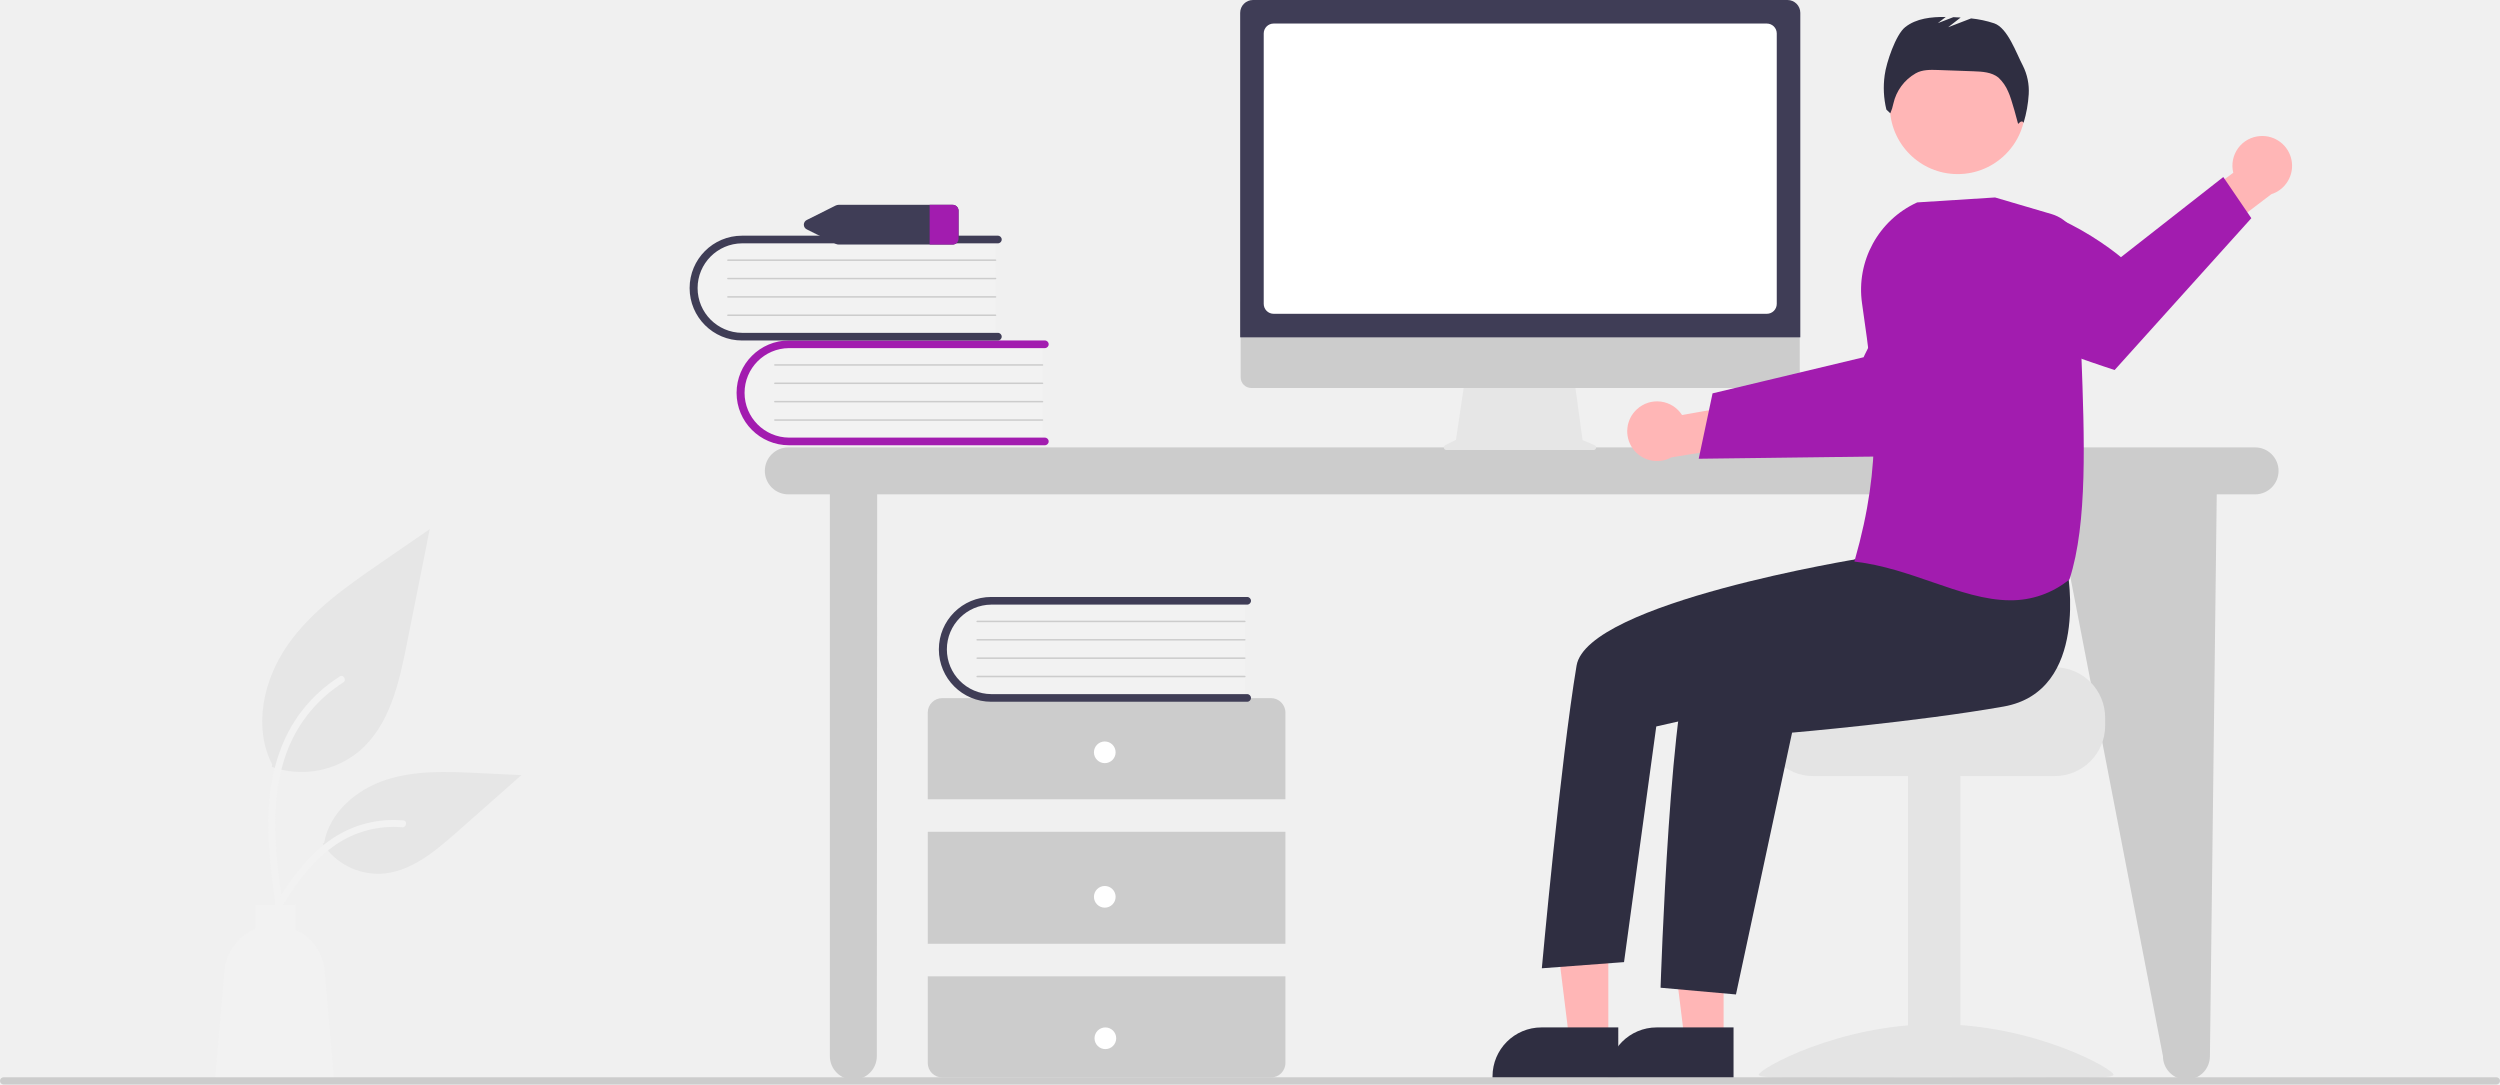
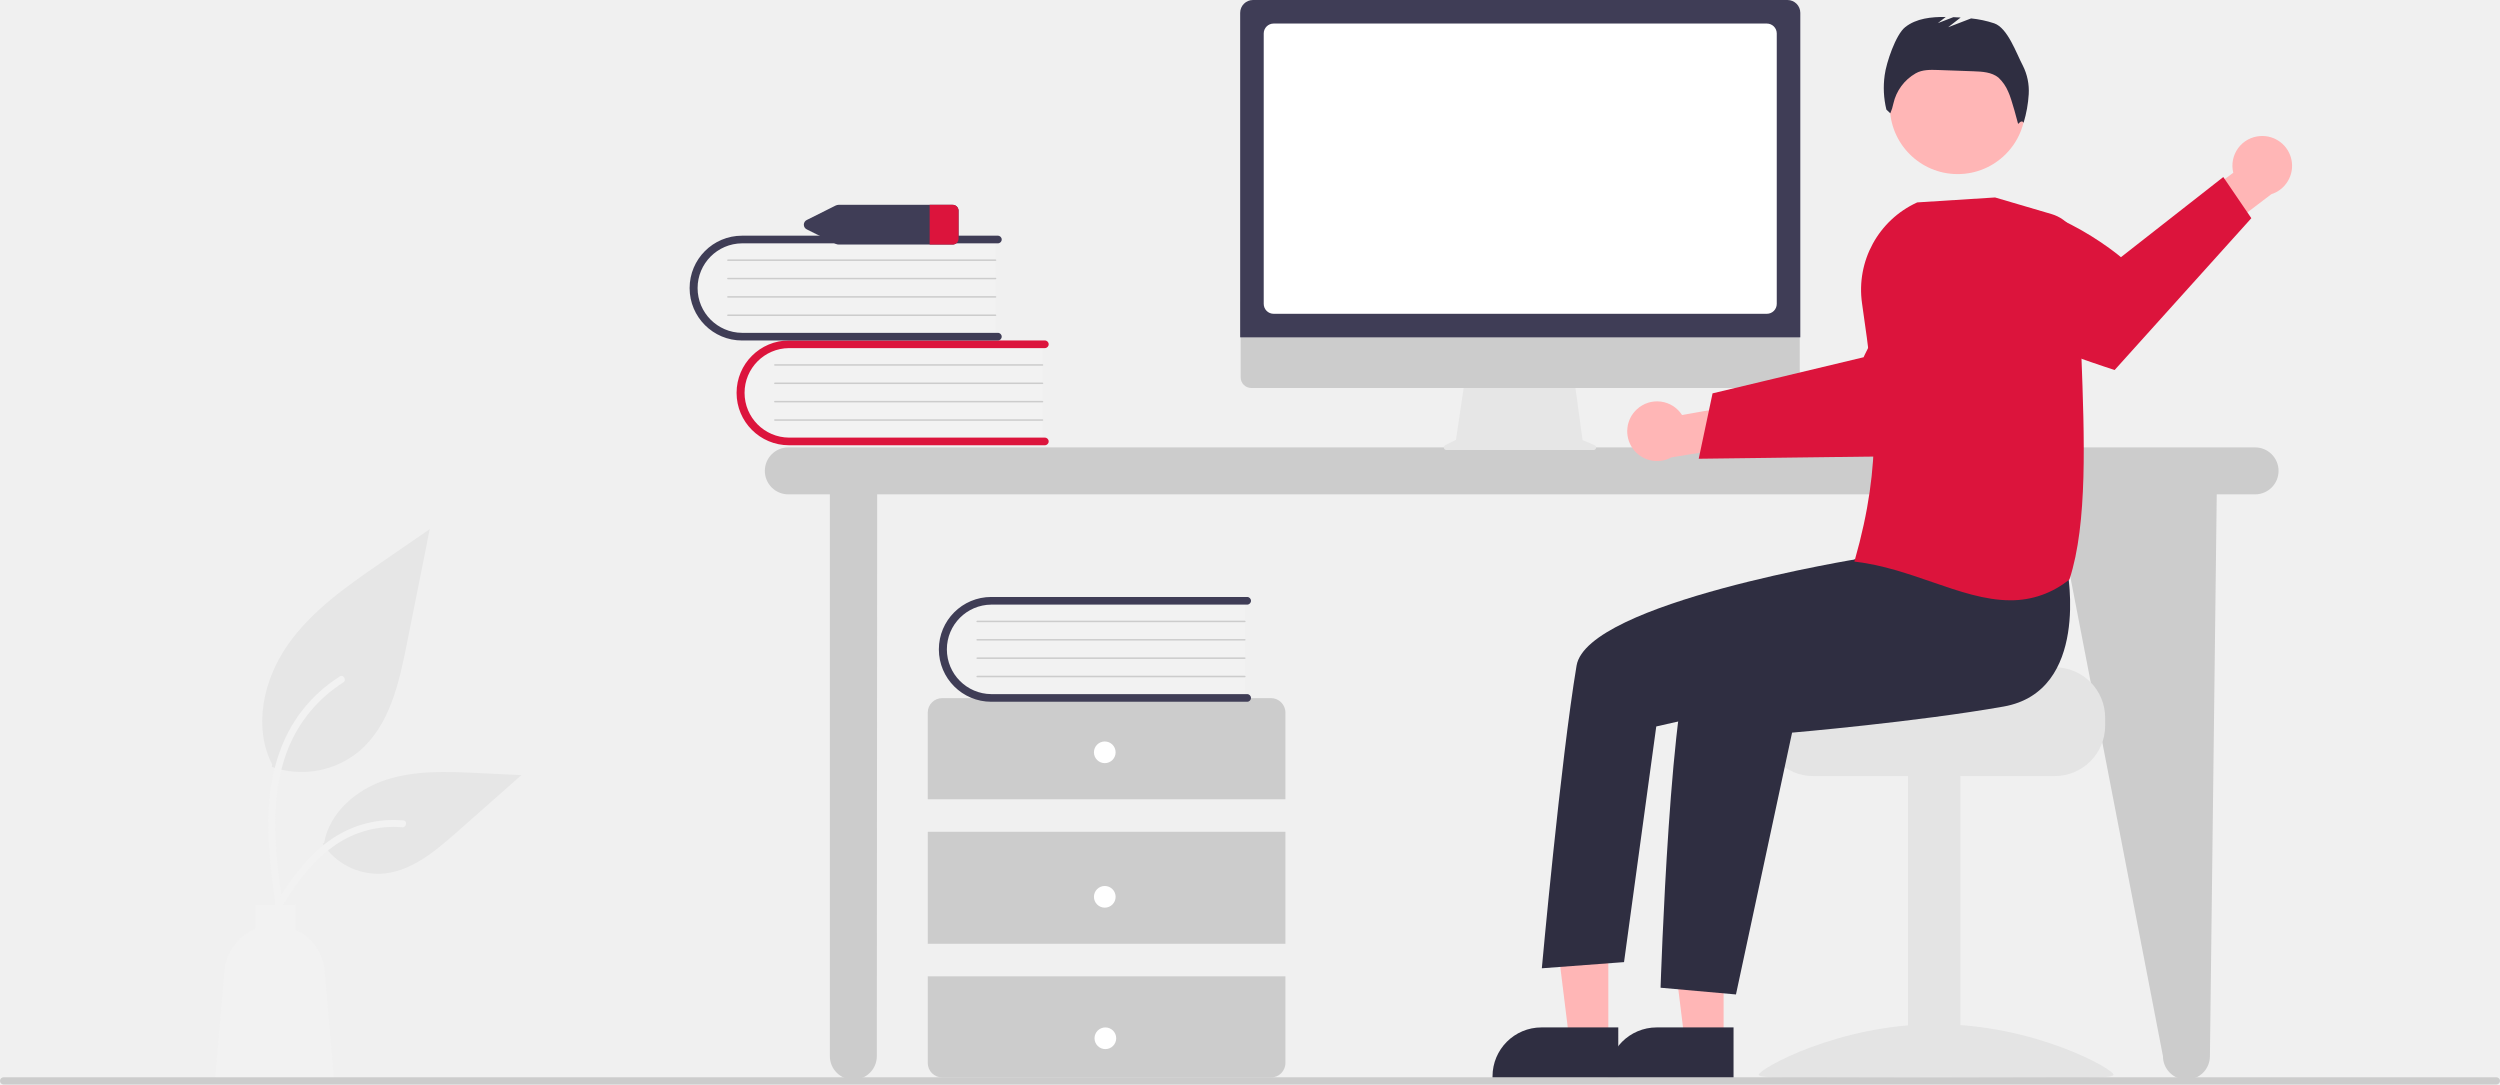
<svg xmlns="http://www.w3.org/2000/svg" data-name="Layer 1" width="979.327" height="424.837" viewBox="0 0 979.327 424.837">
  <path d="M993.718,412.839H419.142a9.199,9.199,0,0,0,0,18.398H435.417V651.303a9.199,9.199,0,0,0,18.398,0l.14-220.065h461.156l42.52,220.065a9.199,9.199,0,1,0,18.398,0l2.676-220.065h15.014a9.199,9.199,0,0,0,0-18.398Z" transform="translate(-110.3366 -237.5817)" fill="#ccc" />
  <path d="M518.737,371.85v38.955H421.141a19.489,19.489,0,1,1-1.355-38.955q.677-.024,1.355,0Z" transform="translate(-110.3366 -237.5817)" fill="#f2f2f2" />
-   <path d="M521.134,410.506a1.499,1.499,0,0,1-1.498,1.498H419.403a20.526,20.526,0,0,1,0-41.052H519.636a1.498,1.498,0,1,1,0,2.997H419.403a17.53,17.53,0,0,0,0,35.059H519.636A1.499,1.499,0,0,1,521.134,410.506Z" transform="translate(-110.3366 -237.5817)" fill="#a21caf" />
+   <path d="M521.134,410.506a1.499,1.499,0,0,1-1.498,1.498H419.403a20.526,20.526,0,0,1,0-41.052H519.636a1.498,1.498,0,1,1,0,2.997H419.403a17.53,17.53,0,0,0,0,35.059H519.636A1.499,1.499,0,0,1,521.134,410.506Z" transform="translate(-110.3366 -237.5817)" fill="#dc143c" />
  <path d="M518.737,380.84H413.859a.3.3,0,0,1-.006-.599H518.737a.3.3,0,0,1,0,.599Z" transform="translate(-110.3366 -237.5817)" fill="#ccc" />
  <path d="M518.737,388.032H413.859a.3.3,0,0,1-.006-.599H518.737a.3.3,0,0,1,0,.599Z" transform="translate(-110.3366 -237.5817)" fill="#ccc" />
  <path d="M518.737,395.223H413.859a.3.3,0,0,1-.006-.599H518.737a.3.3,0,0,1,0,.599Z" transform="translate(-110.3366 -237.5817)" fill="#ccc" />
  <path d="M518.737,402.415H413.859a.3.3,0,0,1-.006-.599H518.737a.3.3,0,0,1,0,.599Z" transform="translate(-110.3366 -237.5817)" fill="#ccc" />
  <path d="M500.339,330.809v38.955H402.743a19.489,19.489,0,0,1-1.355-38.955q.677-.024,1.355,0Z" transform="translate(-110.3366 -237.5817)" fill="#f2f2f2" />
  <path d="M502.737,369.464a1.499,1.499,0,0,1-1.498,1.498H401.005a20.526,20.526,0,0,1,0-41.052H501.239a1.498,1.498,0,1,1,0,2.997H401.005a17.53,17.53,0,0,0,0,35.059H501.239A1.499,1.499,0,0,1,502.737,369.464Z" transform="translate(-110.3366 -237.5817)" fill="#3f3d56" />
  <path d="M500.339,339.799H395.461a.3.3,0,0,1-.006-.599H500.339a.3.3,0,0,1,0,.599Z" transform="translate(-110.3366 -237.5817)" fill="#ccc" />
  <path d="M500.339,346.991H395.461a.3.3,0,0,1-.006-.599H500.339a.3.3,0,0,1,0,.599Z" transform="translate(-110.3366 -237.5817)" fill="#ccc" />
  <path d="M500.339,354.182H395.461a.3.3,0,0,1-.006-.599H500.339a.3.3,0,0,1,0,.599Z" transform="translate(-110.3366 -237.5817)" fill="#ccc" />
  <path d="M500.339,361.374H395.461a.3.3,0,0,1-.006-.599H500.339a.3.3,0,0,1,0,.599Z" transform="translate(-110.3366 -237.5817)" fill="#ccc" />
  <path d="M613.874,550.683V516.718a5.661,5.661,0,0,0-5.661-5.661H479.428a5.661,5.661,0,0,0-5.661,5.661v33.965Z" transform="translate(-110.3366 -237.5817)" fill="#ccc" />
  <rect x="363.431" y="325.839" width="140.106" height="43.872" fill="#ccc" />
  <path d="M473.768,620.029V653.994a5.661,5.661,0,0,0,5.661,5.661H608.213a5.661,5.661,0,0,0,5.661-5.661V620.029Z" transform="translate(-110.3366 -237.5817)" fill="#ccc" />
  <circle cx="432.776" cy="294.704" r="4.246" fill="#fff" />
  <circle cx="432.776" cy="351.312" r="4.246" fill="#fff" />
  <circle cx="433.004" cy="406.722" r="4.246" fill="#fff" />
  <path d="M597.989,472.331v38.955H500.393a19.489,19.489,0,0,1-1.356-38.955q.678-.024,1.356,0Z" transform="translate(-110.3366 -237.5817)" fill="#f2f2f2" />
  <path d="M600.386,510.986a1.499,1.499,0,0,1-1.498,1.498H498.655a20.526,20.526,0,0,1-.025-41.052H598.888a1.498,1.498,0,1,1,0,2.997H498.655a17.53,17.53,0,0,0,0,35.059H598.888A1.499,1.499,0,0,1,600.386,510.986Z" transform="translate(-110.3366 -237.5817)" fill="#3f3d56" />
  <path d="M597.989,481.32H493.111a.3.3,0,0,1-.006-.599H597.989a.3.3,0,0,1,0,.599Z" transform="translate(-110.3366 -237.5817)" fill="#ccc" />
  <path d="M597.989,488.512H493.111a.3.3,0,0,1-.006-.599H597.989a.3.3,0,0,1,0,.599Z" transform="translate(-110.3366 -237.5817)" fill="#ccc" />
  <path d="M597.989,495.703H493.111a.3.3,0,0,1-.006-.599H597.989a.3.3,0,0,1,0,.599Z" transform="translate(-110.3366 -237.5817)" fill="#ccc" />
  <path d="M597.989,502.895H493.111a.3.3,0,0,1-.006-.599H597.989a.3.3,0,0,1,0,.599Z" transform="translate(-110.3366 -237.5817)" fill="#ccc" />
  <path d="M483.367,317.814H438.902a2.747,2.747,0,0,0-1.217.283l-11.223,5.618a2.045,2.045,0,0,0,0,3.764l11.223,5.618a2.747,2.747,0,0,0,1.217.283h44.466a2.334,2.334,0,0,0,2.463-2.165v-11.237A2.334,2.334,0,0,0,483.367,317.814Z" transform="translate(-110.3366 -237.5817)" fill="#3f3d56" />
-   <path d="M485.83,319.979v11.237a2.334,2.334,0,0,1-2.463,2.165h-8.859V317.814h8.859A2.334,2.334,0,0,1,485.83,319.979Z" transform="translate(-110.3366 -237.5817)" fill="#a21caf" />
+   <path d="M485.83,319.979v11.237a2.334,2.334,0,0,1-2.463,2.165h-8.859V317.814h8.859A2.334,2.334,0,0,1,485.83,319.979Z" transform="translate(-110.3366 -237.5817)" fill="#dc143c" />
  <path d="M216.781,537.993a35.34,35.34,0,0,0,34.126-6.011c11.953-10.032,15.7-26.56,18.749-41.864q4.509-22.633,9.019-45.266l-18.882,13.002c-13.579,9.35-27.464,18.999-36.866,32.542S209.421,522.426,216.975,537.08" transform="translate(-110.3366 -237.5817)" fill="#e6e6e6" />
  <path d="M218.395,592.797c-1.911-13.921-3.876-28.02-2.536-42.09,1.191-12.496,5.003-24.7,12.764-34.707a57.736,57.736,0,0,1,14.813-13.423c1.481-.935,2.845,1.413,1.37,2.343a54.888,54.888,0,0,0-21.711,26.196c-4.727,12.023-5.486,25.128-4.671,37.9.493,7.723,1.537,15.396,2.589,23.059a1.406,1.406,0,0,1-.948,1.669,1.365,1.365,0,0,1-1.669-.948Z" transform="translate(-110.3366 -237.5817)" fill="#f2f2f2" />
  <path d="M236.802,568.164a26.014,26.014,0,0,0,22.666,11.699c11.474-.545,21.04-8.553,29.651-16.156l25.47-22.488-16.857-.807c-12.122-.58-24.557-1.121-36.104,2.617s-22.195,12.735-24.306,24.686" transform="translate(-110.3366 -237.5817)" fill="#e6e6e6" />
  <path d="M212.994,600.8c9.199-16.276,19.868-34.365,38.933-40.147A43.445,43.445,0,0,1,268.302,558.962c1.739.15,1.304,2.83-.431,2.68a40.361,40.361,0,0,0-26.133,6.914c-7.369,5.016-13.106,11.988-17.962,19.383-2.974,4.529-5.639,9.251-8.303,13.966-.852,1.507-3.341.419-2.479-1.105Z" transform="translate(-110.3366 -237.5817)" fill="#f2f2f2" />
  <path d="M198.255,617.932a19.698,19.698,0,0,1,12.071-16.498v-9.41h15.782v9.706a19.688,19.688,0,0,1,11.414,16.202l3.711,43.138H194.544Z" transform="translate(-110.3366 -237.5817)" fill="#f2f2f2" />
  <path d="M734.973,411.955l-4.695-1.977-3.221-23.536h-42.889l-3.491,23.439-4.2,2.1a.997.997,0,0,0,.446,1.89h57.663A.997.997,0,0,0,734.973,411.955Z" transform="translate(-110.3366 -237.5817)" fill="#e6e6e6" />
  <path d="M811.19,389.574H600.507a4.174,4.174,0,0,1-4.165-4.174V355.691H815.354V385.4A4.174,4.174,0,0,1,811.19,389.574Z" transform="translate(-110.3366 -237.5817)" fill="#ccc" />
  <path d="M815.575,369.732H596.15V242.613a5.037,5.037,0,0,1,5.032-5.032h209.361a5.038,5.038,0,0,1,5.032,5.032Z" transform="translate(-110.3366 -237.5817)" fill="#3f3d56" />
  <path d="M802.469,360.506h-193.214a3.883,3.883,0,0,1-3.879-3.879V250.687a3.884,3.884,0,0,1,3.879-3.879h193.214a3.884,3.884,0,0,1,3.879,3.879V356.627A3.883,3.883,0,0,1,802.469,360.506Z" transform="translate(-110.3366 -237.5817)" fill="#fff" />
  <path d="M751.58,397.887a11.616,11.616,0,0,1,17.666,2.272l26.134-4.646,6.697,15.193-36.999,6.043a11.679,11.679,0,0,1-13.499-18.862Z" transform="translate(-110.3366 -237.5817)" fill="#ffb6b6" />
-   <path d="M775.776,417.286l27.246-.34,3.449-.047,55.433-.698s15.053-14.361,28.161-29.146l-1.837-13.288A54.292,54.292,0,0,0,870.023,340.152C851.25,352.696,840.363,377.526,840.363,377.526l-34.37,8.221-3.438.822-21.356,5.103Z" transform="translate(-110.3366 -237.5817)" fill="#a21caf" />
+   <path d="M775.776,417.286l27.246-.34,3.449-.047,55.433-.698s15.053-14.361,28.161-29.146l-1.837-13.288A54.292,54.292,0,0,0,870.023,340.152C851.25,352.696,840.363,377.526,840.363,377.526l-34.37,8.221-3.438.822-21.356,5.103Z" transform="translate(-110.3366 -237.5817)" fill="#dc143c" />
  <path d="M915.25,498.962H864.392c0,2.179-55.594,3.948-55.594,3.948a20.309,20.309,0,0,0-3.332,3.158,19.597,19.597,0,0,0-4.58,12.633v3.158a19.746,19.746,0,0,0,19.739,19.739h94.625a19.756,19.756,0,0,0,19.739-19.739v-3.158A19.766,19.766,0,0,0,915.25,498.962Z" transform="translate(-110.3366 -237.5817)" fill="#e4e4e4" />
  <rect x="747.402" y="303.231" width="20.528" height="118.49" fill="#e4e4e4" />
  <path d="M799.312,658.581c0,2.218,31.107.858,69.48.858s69.48,1.36,69.48-.858-31.107-19.807-69.48-19.807S799.312,656.363,799.312,658.581Z" transform="translate(-110.3366 -237.5817)" fill="#e4e4e4" />
  <polygon points="675.186 407.461 659.908 407.46 652.64 348.531 675.188 348.532 675.186 407.461" fill="#ffb6b6" />
  <path d="M789.419,659.852l-49.262-.002v-.623a19.175,19.175,0,0,1,19.174-19.174h.001l30.088.001Z" transform="translate(-110.3366 -237.5817)" fill="#2f2e41" />
  <polygon points="630.031 407.461 614.753 407.46 607.485 348.531 630.033 348.532 630.031 407.461" fill="#ffb6b6" />
  <path d="M744.264,659.852l-49.262-.002v-.623a19.175,19.175,0,0,1,19.174-19.174h.001l30.088.001Z" transform="translate(-110.3366 -237.5817)" fill="#2f2e41" />
  <circle cx="766.887" cy="41.636" r="26.564" fill="#ffb6b6" />
  <path d="M920.217,461.224s8.913,47.131-25,53.132-82.866,10.22-82.866,10.22L790.367,627.143l-29.534-2.637s3.928-123.467,13.588-133.127,70.712-38.583,70.712-38.583Z" transform="translate(-110.3366 -237.5817)" fill="#2f2e41" />
  <path d="M853.983,441.471,839.151,456.351s-107.094,17.25-111.226,41.985c-6.237,37.344-13.605,118.552-13.605,118.552l32.199-2.415,12.626-92.311,51.518-11.719L869.277,478.5Z" transform="translate(-110.3366 -237.5817)" fill="#2f2e41" />
  <path d="M902.785,263.361c-2.622-4.948-5.954-14.808-11.247-16.637a42.077,42.077,0,0,0-9.058-1.93l-8.996,3.46,4.896-3.808q-1.43-.085-2.858-.139l-6.07,2.335,3.105-2.415c-5.659-.058-11.5.53-15.885,3.975-3.738,2.937-7.442,14.062-8.041,18.778a35.917,35.917,0,0,0,.66,13.531l1.537,1.462a18.859,18.859,0,0,0,1.206-3.839,18.181,18.181,0,0,1,8.703-11.806l.084-.047c2.578-1.451,5.707-1.384,8.663-1.278l14.042.505c3.378.122,7.016.335,9.65,2.454a15.888,15.888,0,0,1,3.858,5.589c1.309,2.641,3.866,12.604,3.866,12.604s1.447-1.881,2.14-.481a48.398,48.398,0,0,0,2.014-11.233A22.009,22.009,0,0,0,902.785,263.361Z" transform="translate(-110.3366 -237.5817)" fill="#2f2e41" />
  <path d="M995.694,290.883A11.616,11.616,0,0,0,985.181,305.261l-21.361,15.757,6.41,15.317,29.854-22.676a11.679,11.679,0,0,0-4.389-22.776Z" transform="translate(-110.3366 -237.5817)" fill="#ffb6b6" />
-   <path d="M992.256,323.052l-53.551,59.474s-25.609-8.198-45.415-17.086l-8.898-27.328a54.343,54.343,0,0,1-2.601-19.664c27.456-7.306,59.391,19.879,59.391,19.879l40.085-31.399Z" transform="translate(-110.3366 -237.5817)" fill="#a21caf" />
-   <path d="M867.301,465.617c-9.554-3.3-19.433-6.713-30.089-7.994l-.458-.055.126-.443c11.031-38.731,8.278-63.507,2.872-100.723a37.591,37.591,0,0,1,21.548-39.501l.065-.03,30.434-1.934.069-.004,22.134,6.51a15.183,15.183,0,0,1,10.867,14.831c-.24,12.239.269,25.904.807,40.371,1.208,32.456,2.457,66.016-4.63,87.792l-.037.114-.095.074a36.099,36.099,0,0,1-23.081,8.108C887.901,472.732,877.762,469.23,867.301,465.617Z" transform="translate(-110.3366 -237.5817)" fill="#a21caf" />
+   <path d="M992.256,323.052l-53.551,59.474s-25.609-8.198-45.415-17.086l-8.898-27.328a54.343,54.343,0,0,1-2.601-19.664c27.456-7.306,59.391,19.879,59.391,19.879l40.085-31.399Z" transform="translate(-110.3366 -237.5817)" fill="#dc143c" />
+   <path d="M867.301,465.617c-9.554-3.3-19.433-6.713-30.089-7.994l-.458-.055.126-.443c11.031-38.731,8.278-63.507,2.872-100.723a37.591,37.591,0,0,1,21.548-39.501l.065-.03,30.434-1.934.069-.004,22.134,6.51a15.183,15.183,0,0,1,10.867,14.831c-.24,12.239.269,25.904.807,40.371,1.208,32.456,2.457,66.016-4.63,87.792l-.037.114-.095.074a36.099,36.099,0,0,1-23.081,8.108C887.901,472.732,877.762,469.23,867.301,465.617Z" transform="translate(-110.3366 -237.5817)" fill="#dc143c" />
  <path d="M1088.248,662.418H111.752a1.415,1.415,0,1,1,0-2.83h976.496a1.415,1.415,0,1,1,0,2.83Z" transform="translate(-110.3366 -237.5817)" fill="#ccc" />
</svg>
